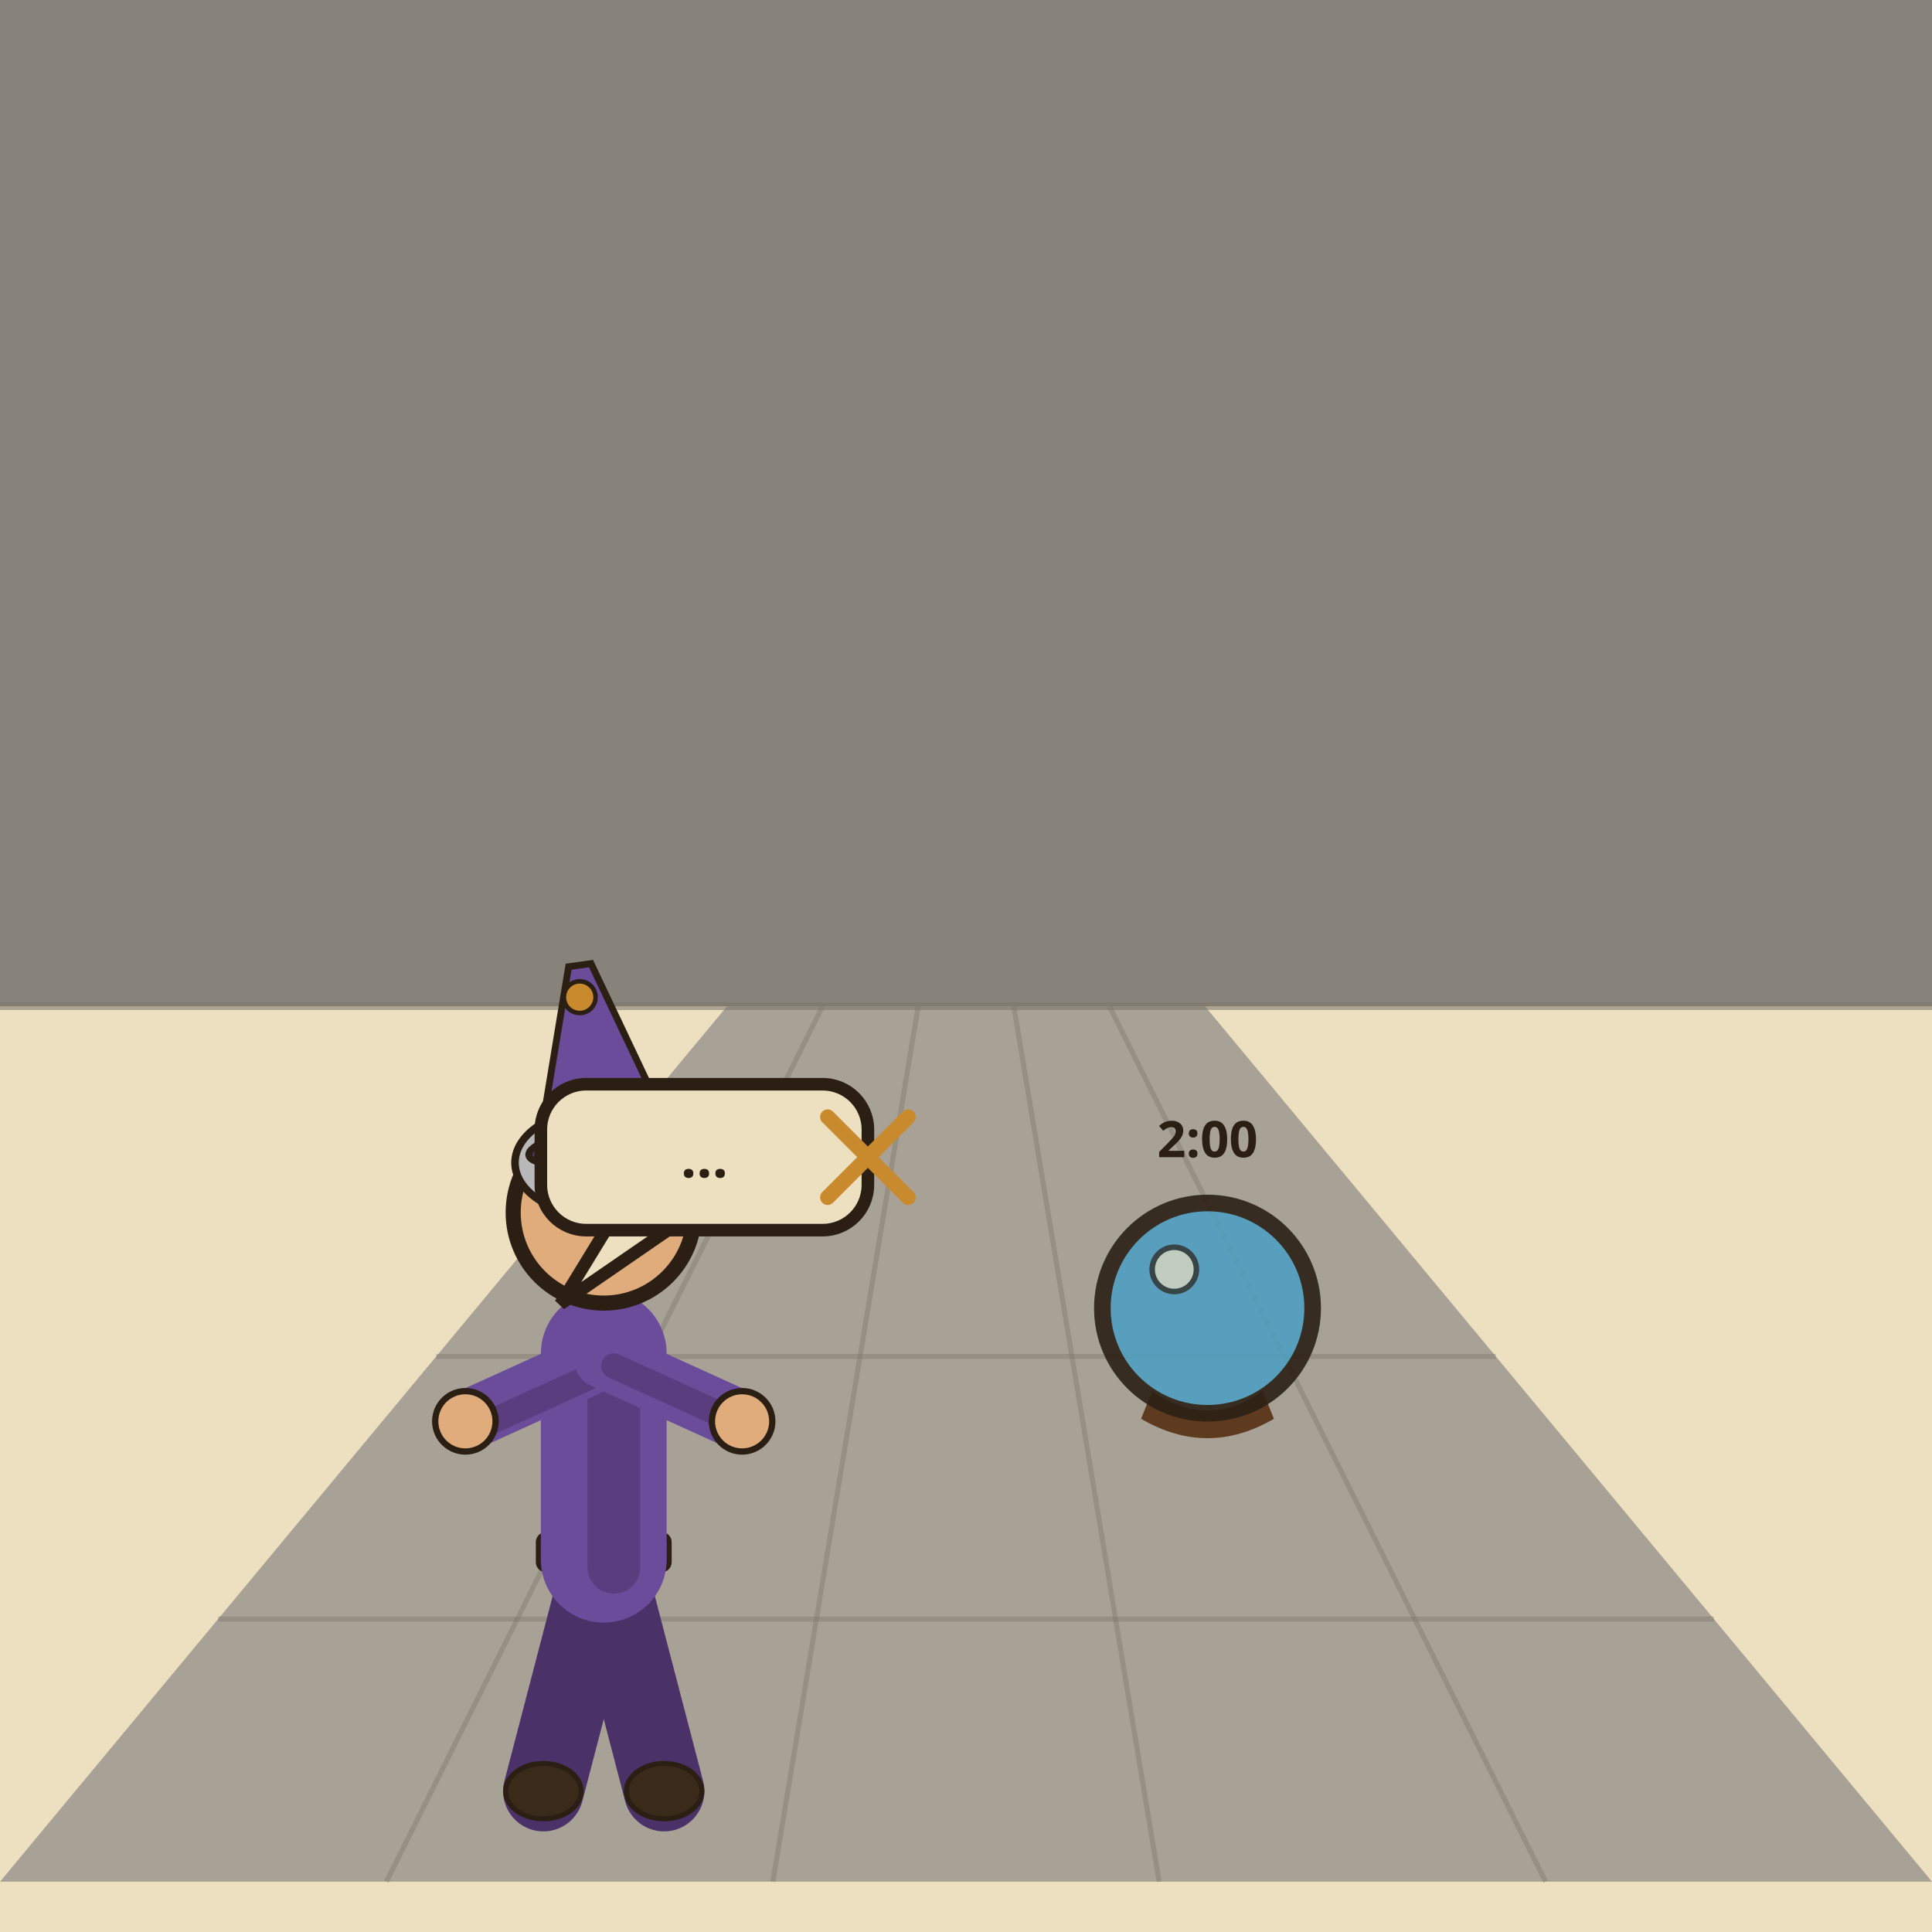
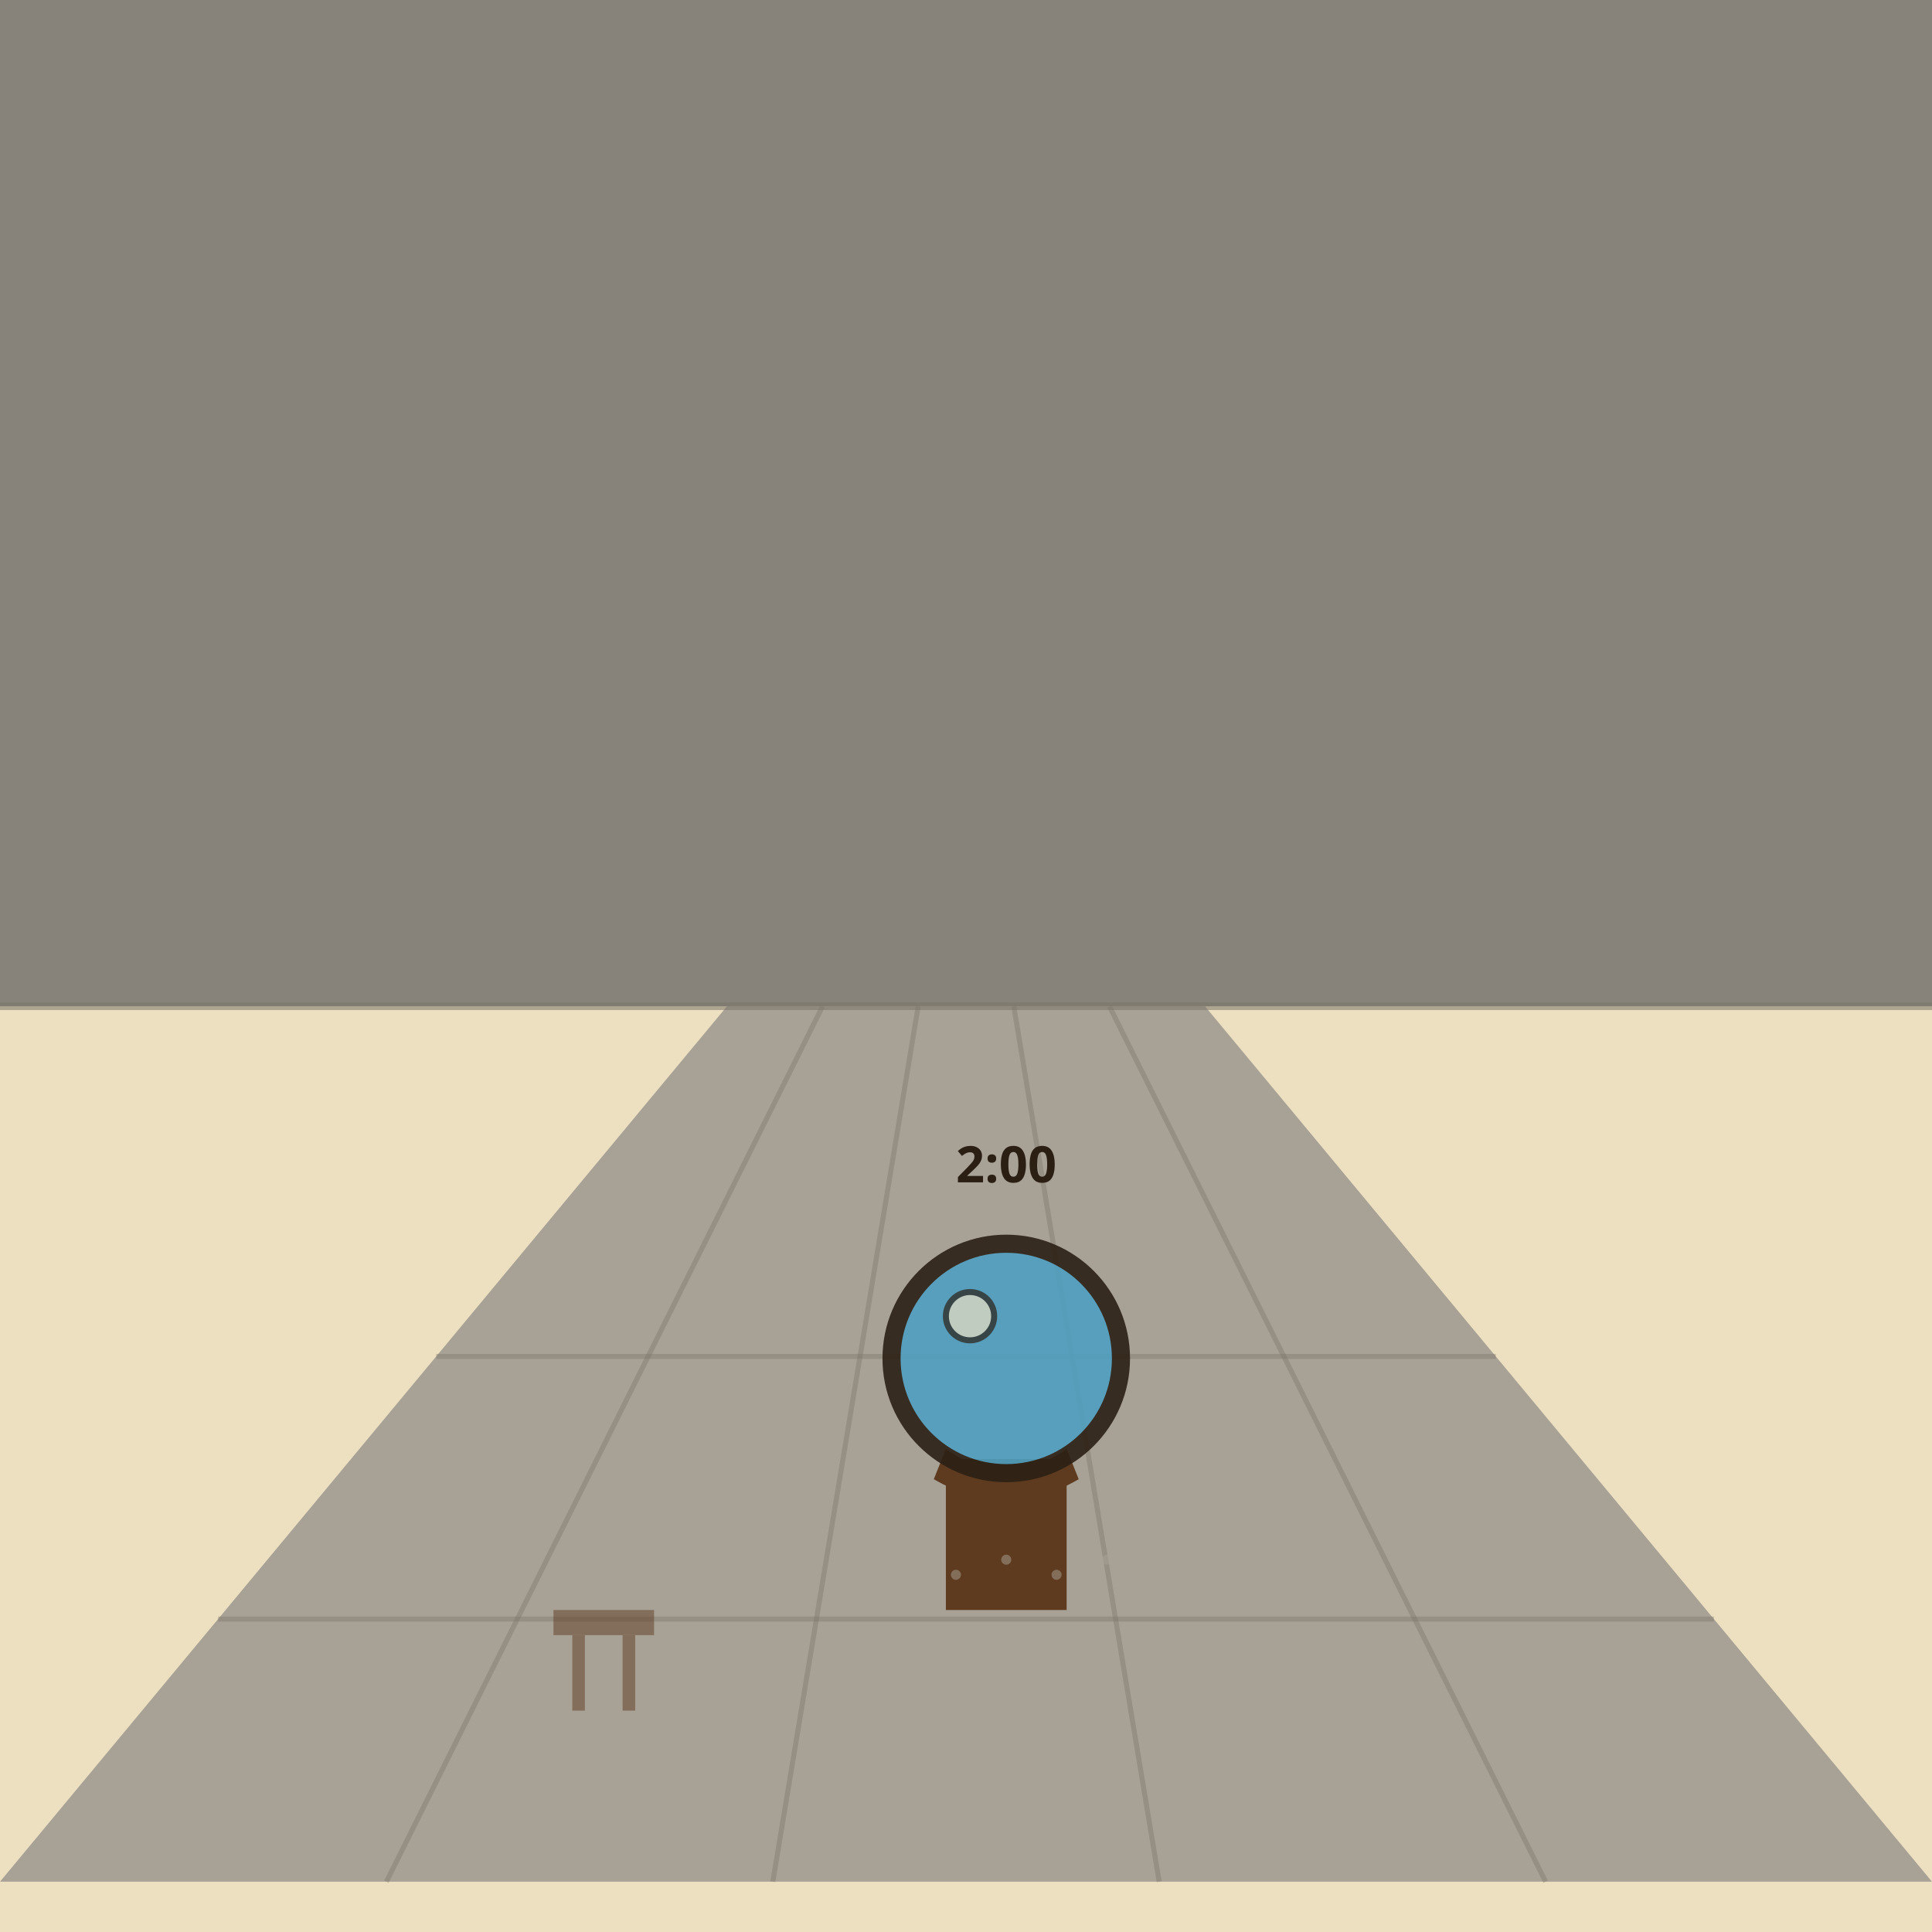
<svg xmlns="http://www.w3.org/2000/svg" viewBox="0 0 768 768">
  <rect x="0" y="0" width="768" height="768" fill="#ece0c0" />
  <rect x="0" y="0" width="768" height="400" fill="#87837a" />
  <polygon points="289,400 479,400 768,748 0,748" fill="#a8a196" />
  <line x1="327.0" y1="400" x2="153.6" y2="748" stroke="#7a7468" stroke-width="2" opacity="0.4" />
  <line x1="365.0" y1="400" x2="307.2" y2="748" stroke="#7a7468" stroke-width="2" opacity="0.4" />
  <line x1="403.0" y1="400" x2="460.8" y2="748" stroke="#7a7468" stroke-width="2" opacity="0.4" />
  <line x1="441.0" y1="400" x2="614.4" y2="748" stroke="#7a7468" stroke-width="2" opacity="0.4" />
  <line x1="173.4" y1="539.2" x2="594.6" y2="539.2" stroke="#7a7468" stroke-width="2" opacity="0.4" />
  <line x1="86.7" y1="643.6" x2="681.3" y2="643.6" stroke="#7a7468" stroke-width="2" opacity="0.4" />
  <line x1="0" y1="400" x2="768" y2="400" stroke="#7a7468" stroke-width="3" opacity="0.55" />
  <path d="M 65.0,280 L 65.0,60 Q 65.0,-50.0 110,-50.0 Q 155.0,-50.0 155.0,60 L 155.0,280" fill="none" stroke="#87837a" stroke-width="10" opacity="0.7" />
  <path d="M 613.0,280 L 613.0,60 Q 613.0,-50.0 658,-50.0 Q 703.0,-50.0 703.0,60 L 703.0,280" fill="none" stroke="#87837a" stroke-width="10" opacity="0.7" />
-   <g transform="translate(240,620) scale(1.0,1.0) rotate(0)">
-     <line x1="0" y1="0" x2="-24" y2="92" stroke="#4a3269" stroke-width="32" stroke-linecap="round" />
-     <line x1="4" y1="3" x2="-20" y2="95" stroke="#4a3269" stroke-width="13.4" stroke-linecap="round" opacity="0.55" />
-     <ellipse cx="-24" cy="92" rx="15" ry="11" fill="#3a2a1a" stroke="#2b1f14" stroke-width="2" />
-     <line x1="0" y1="0" x2="24" y2="92" stroke="#4a3269" stroke-width="32" stroke-linecap="round" />
-     <line x1="4" y1="3" x2="28" y2="95" stroke="#4a3269" stroke-width="13.4" stroke-linecap="round" opacity="0.55" />
-     <ellipse cx="24" cy="92" rx="15" ry="11" fill="#3a2a1a" stroke="#2b1f14" stroke-width="2" />
-     <rect x="-26" y="-10" width="52" height="14" rx="3" fill="#4a3269" stroke="#2b1f14" stroke-width="2" />
-     <line x1="0" y1="-82.0" x2="0" y2="0" stroke="#6b4c9a" stroke-width="50" stroke-linecap="round" />
-     <line x1="4" y1="-79.0" x2="4" y2="3" stroke="#4a3269" stroke-width="21.0" stroke-linecap="round" opacity="0.55" />
-     <line x1="0" y1="-80" x2="-55" y2="-55" stroke="#6b4c9a" stroke-width="24" stroke-linecap="round" />
-     <line x1="4" y1="-77" x2="-51" y2="-52" stroke="#4a3269" stroke-width="10.1" stroke-linecap="round" opacity="0.55" />
-     <circle cx="-55" cy="-55" r="12" fill="#e0ac7c" stroke="#2b1f14" stroke-width="2.5" />
-     <line x1="0" y1="-80" x2="55" y2="-55" stroke="#6b4c9a" stroke-width="24" stroke-linecap="round" />
-     <line x1="4" y1="-77" x2="59" y2="-52" stroke="#4a3269" stroke-width="10.1" stroke-linecap="round" opacity="0.55" />
-     <circle cx="55" cy="-55" r="12" fill="#e0ac7c" stroke="#2b1f14" stroke-width="2.5" />
-     <circle cx="0" cy="-138" r="36" fill="#e0ac7c" stroke="#2b1f14" stroke-width="6" />
-     <ellipse cx="0" cy="-157.8" rx="35.28" ry="21.6" fill="#b9b9b9" stroke="#2b1f14" stroke-width="3" />
-     <circle cx="-11.52" cy="-135.12" r="3.6" fill="#2b1f14" />
-     <circle cx="11.52" cy="-135.12" r="3.6" fill="#2b1f14" />
+   <g opacity="0.5">
+     <rect x="220" y="640" width="40" height="10" fill="#5e3b1f" />
+     <line x1="230" y1="650" x2="230" y2="680" stroke="#5e3b1f" stroke-width="5" />
+     <line x1="250" y1="650" x2="250" y2="680" stroke="#5e3b1f" stroke-width="5" />
  </g>
-   <g transform="translate(240,451.4) scale(0.9) rotate(-8)">
-     <polygon points="-30,4 30,4 5,-76 -5,-76" fill="#6b4c9a" stroke="#2b1f14" stroke-width="3" />
-     <ellipse cx="0" cy="4" rx="34" ry="8" fill="#4a3269" stroke="#2b1f14" stroke-width="3" />
-     <circle cx="-2" cy="-62" r="7" fill="#c98a2e" stroke="#2b1f14" stroke-width="2" />
-   </g>
-   <g transform="translate(480,520) scale(1.1)">
+   <rect x="376" y="580" width="48" height="60" fill="#5e3b1f" />
+   <g transform="translate(400,540) scale(1.2)">
    <path d="M -20,30 Q 0,44 20,30 L 24,40 Q 0,54 -24,40 Z" fill="#5e3b1f" />
    <circle cx="0" cy="0" r="38" fill="#4f9fc0" stroke="#2b1f14" stroke-width="6" opacity="0.9" />
    <circle cx="-12" cy="-14" r="8" fill="#ece0c0" stroke="#2b1f14" stroke-width="2" opacity="0.7" />
  </g>
-   <text x="480" y="460" text-anchor="middle" font-family="'Trebuchet MS', 'Arial Black', sans-serif" font-size="20" font-weight="bold" fill="#2b1f14" transform="rotate(0 480 460)">2:00</text>
-   <g transform="translate(280,460) scale(1.0)">
-     <polygon points="-36.4,24.36 -57.2,58.36 -7.8,24.36" fill="#ece0c0" stroke="#2b1f14" stroke-width="5" />
-     <rect x="-65.0" y="-29.0" width="130" height="58" rx="18" fill="#ece0c0" stroke="#2b1f14" stroke-width="5" />
-     <text x="0" y="8" text-anchor="middle" font-family="'Trebuchet MS', 'Arial Black', sans-serif" font-size="22" font-weight="bold" fill="#2b1f14" transform="rotate(0 0 8)">...</text>
-   </g>
-   <g transform="translate(345,460) scale(1.0)">
-     <line x1="-16" y1="-16" x2="16" y2="16" stroke="#c98a2e" stroke-width="6" stroke-linecap="round" />
-     <line x1="16" y1="-16" x2="-16" y2="16" stroke="#c98a2e" stroke-width="6" stroke-linecap="round" />
-   </g>
+   <text x="400" y="470" text-anchor="middle" font-family="'Trebuchet MS', 'Arial Black', sans-serif" font-size="20" font-weight="bold" fill="#2b1f14" transform="rotate(0 400 470)">2:00</text>
+   <circle cx="360" cy="620" r="2" fill="#a8a196" opacity="0.5" />
+   <circle cx="380" cy="626" r="2" fill="#a8a196" opacity="0.5" />
+   <circle cx="400" cy="620" r="2" fill="#a8a196" opacity="0.5" />
+   <circle cx="420" cy="626" r="2" fill="#a8a196" opacity="0.5" />
+   <circle cx="440" cy="620" r="2" fill="#a8a196" opacity="0.5" />
+   <circle cx="460" cy="626" r="2" fill="#a8a196" opacity="0.5" />
</svg>
